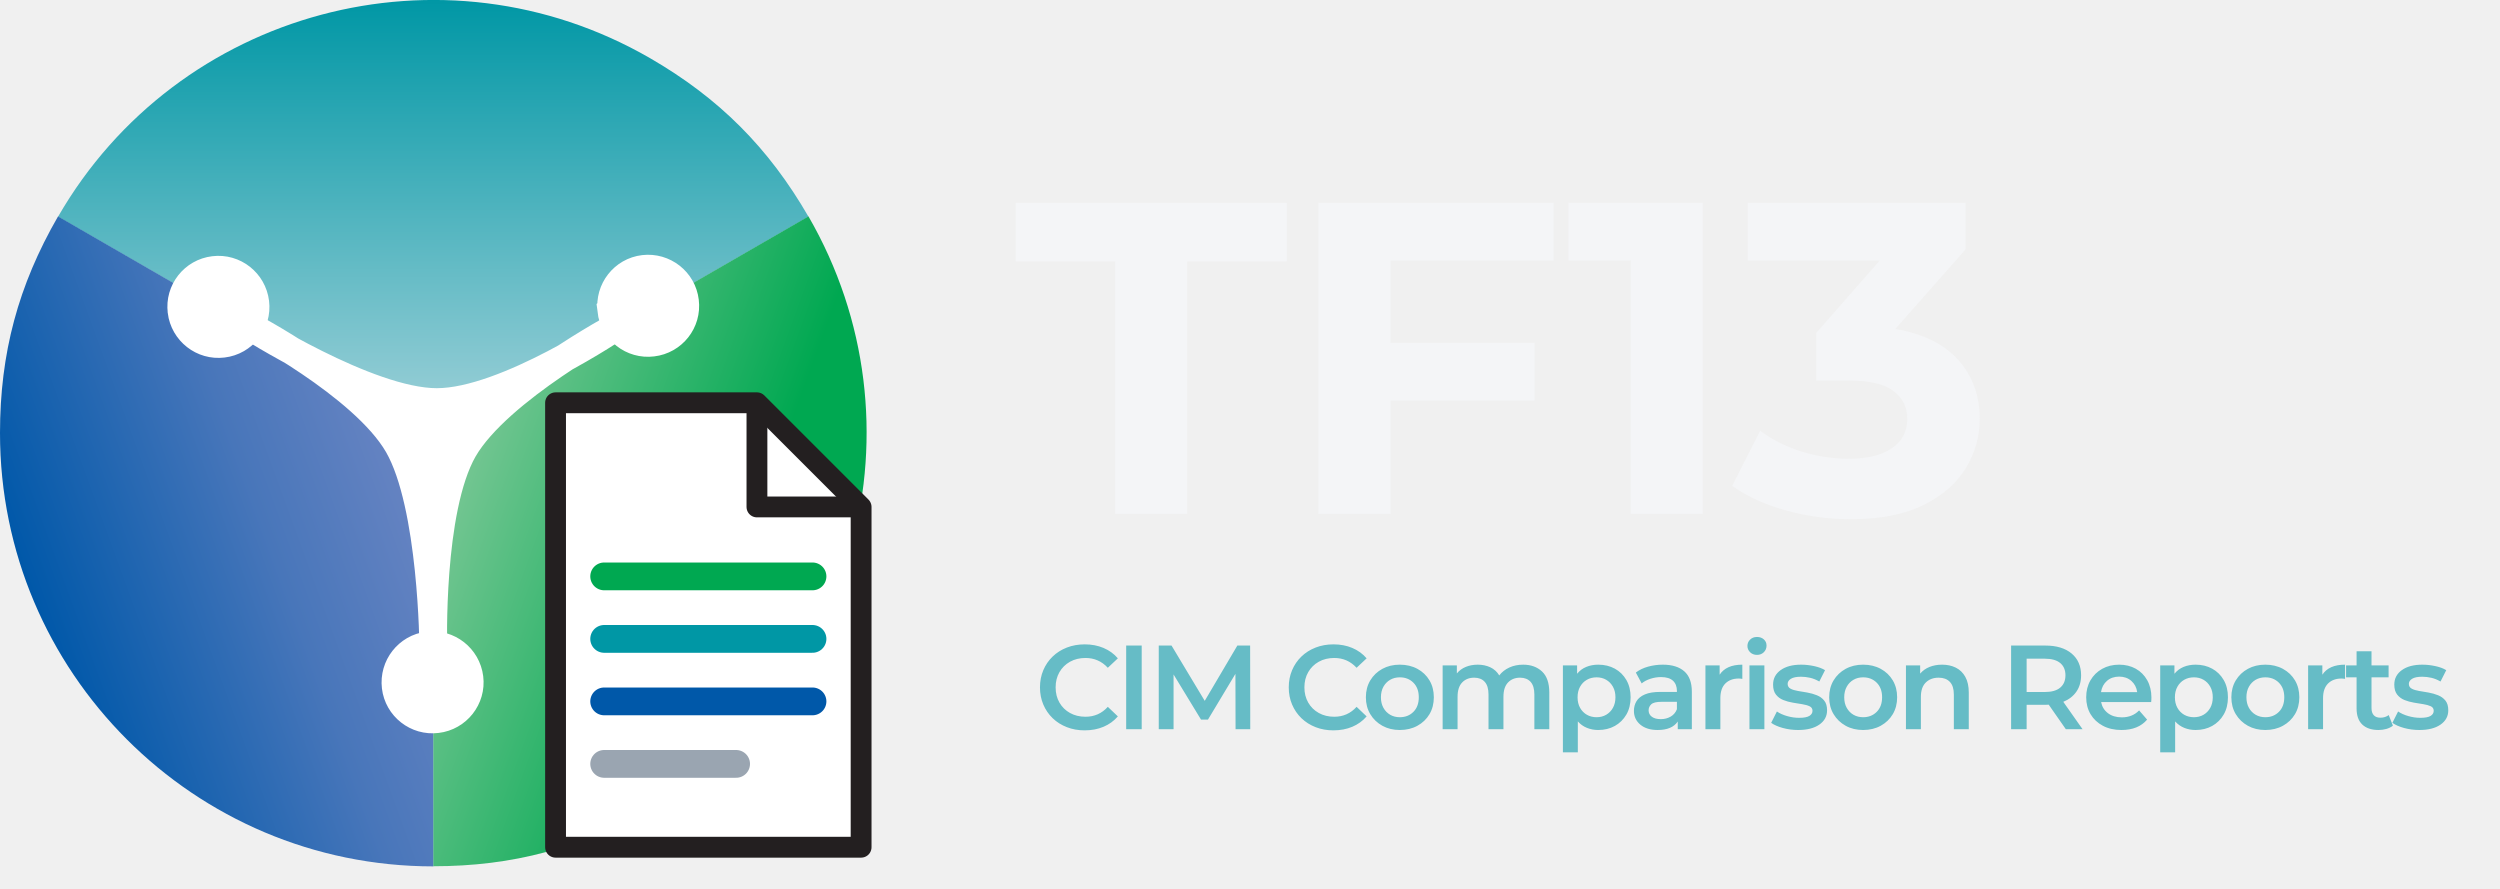
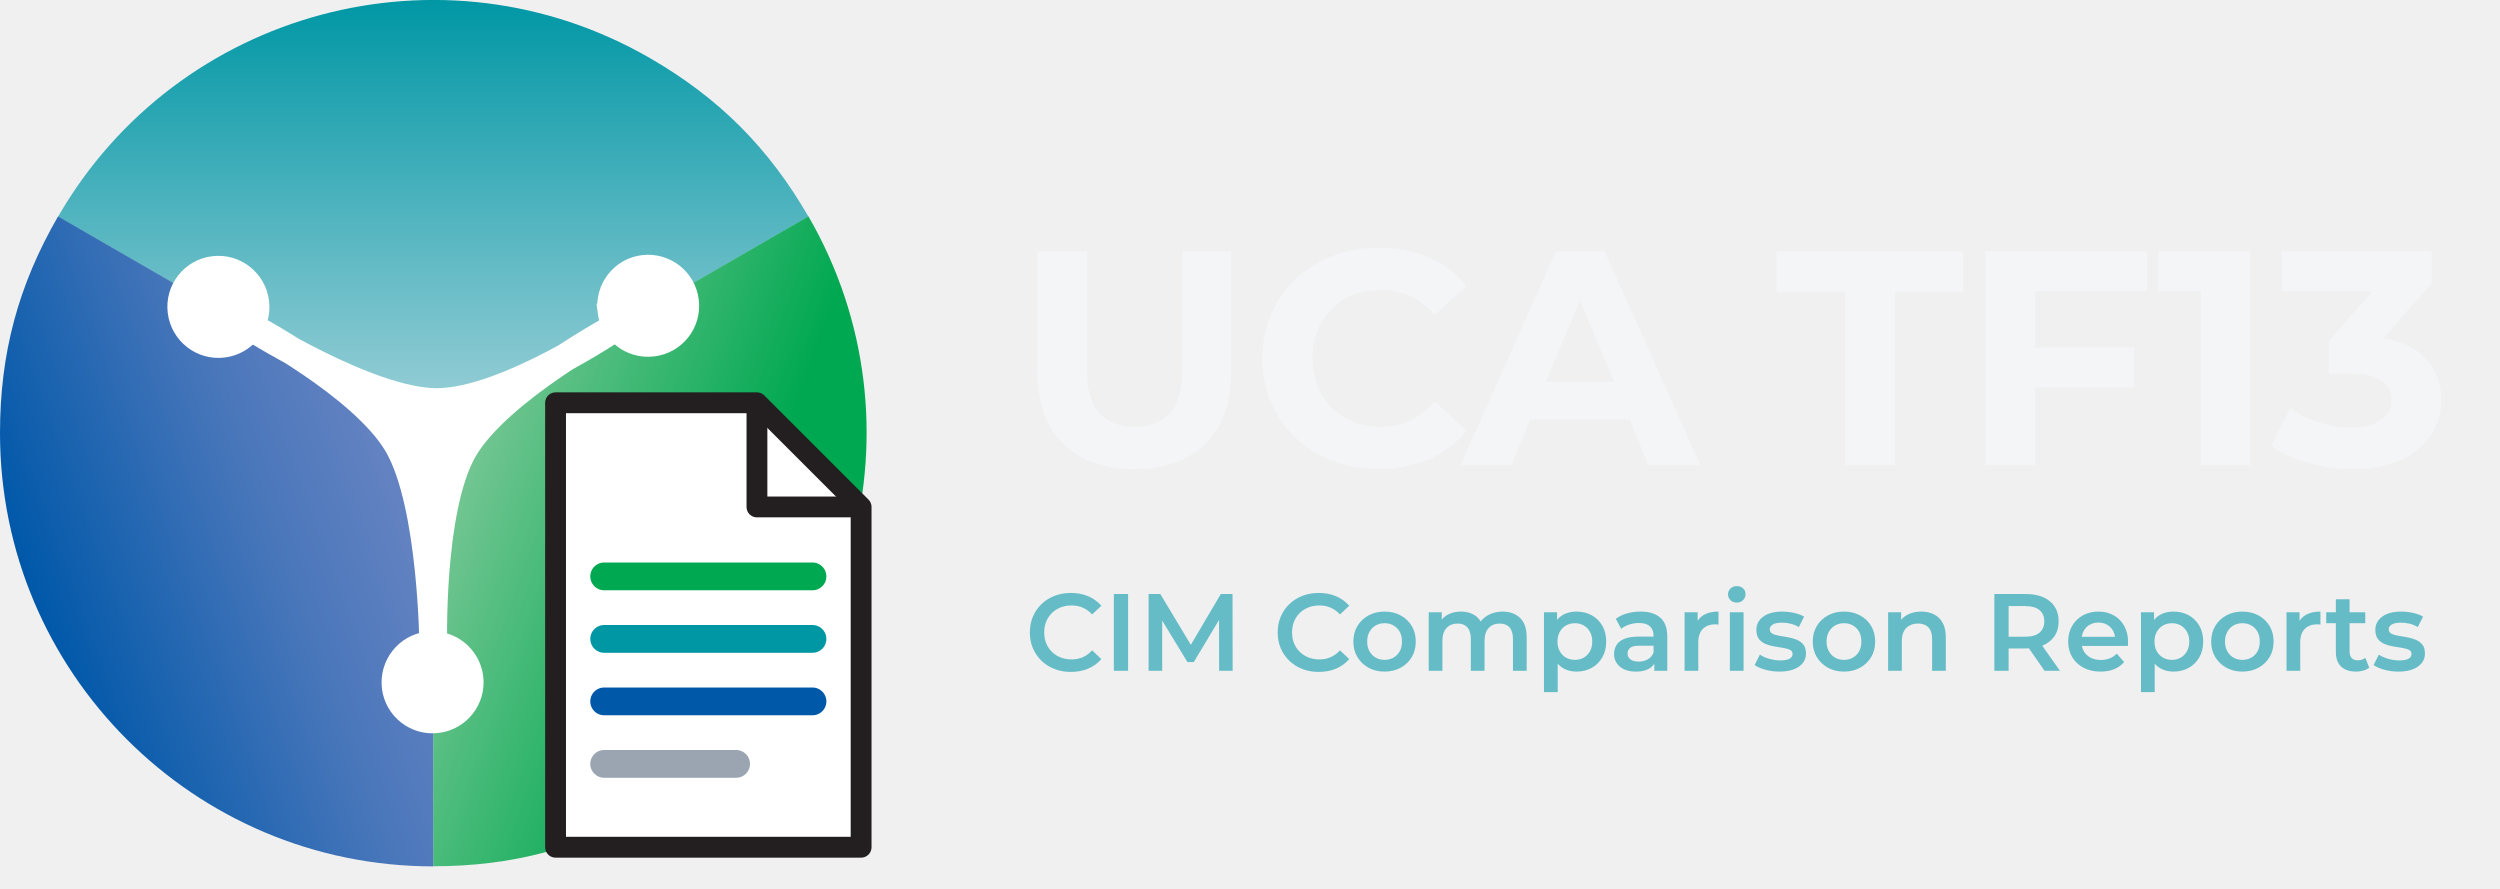
- <svg xmlns="http://www.w3.org/2000/svg" viewBox="0 0 180 64" role="img" aria-label="TF13 CIM Comparison Reports">
+ <svg xmlns="http://www.w3.org/2000/svg" viewBox="0 0 180 64" role="img" aria-label="UCA TF13 CIM Comparison Reports">
  <defs>
    <linearGradient id="t13-g1" x1="31.2" y1="0" x2="31.2" y2="31.2" gradientUnits="userSpaceOnUse">
      <stop offset="0" stop-color="#0097a5" />
      <stop offset=".63" stop-color="#66bcc6" />
      <stop offset="1" stop-color="#a0d1d9" />
    </linearGradient>
    <linearGradient id="t13-g2" x1="59.58" y1="44.39" x2="30.27" y2="33.72" gradientUnits="userSpaceOnUse">
      <stop offset=".23" stop-color="#00a851" />
      <stop offset="1" stop-color="#84ca9b" />
    </linearGradient>
    <linearGradient id="t13-g3" x1="32.12" y1="33.72" x2="2.8" y2="44.4" gradientUnits="userSpaceOnUse">
      <stop offset="0" stop-color="#6e87c4" />
      <stop offset=".44" stop-color="#4876ba" />
      <stop offset="1" stop-color="#0058a9" />
    </linearGradient>
  </defs>
  <path d="m31.2,31.2L4.18,15.6C12.79.68,31.87-4.43,46.79,4.18c4.97,2.87,8.55,6.45,11.42,11.42l-27.02,15.6Z" fill="url(#t13-g1)" />
  <path d="m31.19,31.18l27.02-15.6c8.62,14.92,3.5,34-11.42,42.61-4.97,2.87-9.86,4.18-15.6,4.18v-31.19Z" fill="url(#t13-g2)" />
  <path d="m31.19,31.18v31.2C13.96,62.37,0,48.41,0,31.18c0-5.74,1.31-10.63,4.18-15.6l27.02,15.6Z" fill="url(#t13-g3)" />
  <path d="m44.56,23.41s-8.12,5.54-13.11,5.54-13.68-5.58-13.68-5.58c0,0,8.39,4.35,10.89,8.68,2.49,4.32,2.54,14.64,2.54,14.64,0,0-.31-10,2.18-14.33,2.5-4.32,11.18-8.94,11.18-8.94Z" fill="#fff" stroke="#fff" stroke-width="2" />
  <path d="m28.67,49.43c-.16-1.37.81-2.61,2.17-2.78,1.37-.16,2.61.81,2.78,2.18.17,1.36-.81,2.61-2.18,2.77-1.36.17-2.61-.81-2.77-2.17Z" fill="#fff" stroke="#fff" stroke-width="2.36" />
  <path d="m13.25,22.39c-.17-1.37.81-2.61,2.17-2.77,1.37-.17,2.61.81,2.78,2.18.17,1.37-.81,2.61-2.17,2.77-1.37.17-2.61-.81-2.78-2.17Z" fill="#fff" stroke="#fff" stroke-width="2.36" />
  <path d="m44.2,22.31c-.16-1.37.81-2.61,2.17-2.77,1.36-.16,2.61.81,2.77,2.18.17,1.37-.81,2.61-2.18,2.77-1.36.17-2.61-.8-2.77-2.17Z" fill="#fff" stroke="#fff" stroke-width="2.36" />
  <path d="M40 29h14.5l7.5 7.5V61H40z" fill="#fff" stroke="#231f20" stroke-width="1.5" stroke-linejoin="round" />
  <path d="M54.5 29v7.5H62" fill="none" stroke="#231f20" stroke-width="1.5" stroke-linejoin="round" />
  <path d="M43.5 41.5h15" stroke="#00a851" stroke-width="2" stroke-linecap="round" />
  <path d="M43.5 46h15" stroke="#0097a5" stroke-width="2" stroke-linecap="round" />
  <path d="M43.5 50.5h15" stroke="#0058a9" stroke-width="2" stroke-linecap="round" />
  <path d="M43.5 55H53" stroke="#9aa5b1" stroke-width="2" stroke-linecap="round" />
-   <path d="M80.296 37.0V18.824H73.128V14.6H92.648V18.824H85.48V37.0Z M94.932 37.0V14.6H111.86V18.76H100.116V24.68H110.484V28.84H100.116V37.0Z M117.408 37.0V18.76H112.928V14.6H122.592V37.0Z M133.26 37.384Q130.892 37.384 128.62 36.76Q126.348 36.136 124.716 34.984L126.732 31.016Q128.012 31.976 129.692 32.504Q131.372 33.032 133.132 33.032Q135.084 33.032 136.204 32.28Q137.324 31.528 137.324 30.152Q137.324 28.904 136.332 28.152Q135.34 27.4 133.132 27.4H130.764V23.976L135.34 18.76H125.836V14.6H141.516V17.96L136.46 23.688Q139.468 24.2 141.004 25.928Q142.54 27.656 142.54 30.152Q142.54 32.04 141.548 33.688Q140.556 35.336 138.492 36.36Q136.428 37.384 133.26 37.384Z" fill="#f4f5f7" />
-   <path d="M78.095 52.586Q77.407 52.586 76.818 52.358Q76.229 52.13 75.794 51.713Q75.36 51.296 75.119 50.728Q74.878 50.161 74.878 49.49Q74.878 48.819 75.119 48.252Q75.36 47.684 75.794 47.267Q76.229 46.85 76.818 46.622Q77.407 46.394 78.103 46.394Q78.843 46.394 79.454 46.652Q80.064 46.91 80.486 47.4L79.763 48.08Q79.11 47.374 78.155 47.374Q77.527 47.374 77.041 47.645Q76.555 47.916 76.28 48.394Q76.005 48.871 76.005 49.49Q76.005 50.109 76.28 50.587Q76.555 51.064 77.041 51.335Q77.527 51.606 78.155 51.606Q79.118 51.606 79.763 50.892L80.486 51.58Q80.064 52.07 79.454 52.328Q78.843 52.586 78.095 52.586Z M81.085 52.5V46.48H82.203V52.5Z M83.43 52.5V46.48H84.35L86.741 50.462L89.089 46.48H90.009L90.018 52.5H88.96L88.951 48.518L86.973 51.812H86.474L84.496 48.561V52.5Z M96.006 52.586Q95.318 52.586 94.729 52.358Q94.14 52.13 93.706 51.713Q93.272 51.296 93.031 50.728Q92.79 50.161 92.79 49.49Q92.79 48.819 93.031 48.252Q93.272 47.684 93.706 47.267Q94.14 46.85 94.729 46.622Q95.318 46.394 96.015 46.394Q96.755 46.394 97.365 46.652Q97.976 46.91 98.397 47.4L97.675 48.08Q97.021 47.374 96.067 47.374Q95.439 47.374 94.953 47.645Q94.467 47.916 94.192 48.394Q93.917 48.871 93.917 49.49Q93.917 50.109 94.192 50.587Q94.467 51.064 94.953 51.335Q95.439 51.606 96.067 51.606Q97.03 51.606 97.675 50.892L98.397 51.58Q97.976 52.07 97.365 52.328Q96.755 52.586 96.006 52.586Z M100.785 52.56Q100.08 52.56 99.53 52.255Q98.979 51.95 98.661 51.421Q98.343 50.892 98.343 50.204Q98.343 49.516 98.661 48.987Q98.979 48.458 99.53 48.157Q100.08 47.856 100.785 47.856Q101.499 47.856 102.054 48.157Q102.609 48.458 102.923 48.987Q103.236 49.516 103.236 50.204Q103.236 50.892 102.923 51.421Q102.609 51.95 102.054 52.255Q101.499 52.56 100.785 52.56ZM100.785 51.64Q101.379 51.64 101.766 51.253Q102.153 50.866 102.153 50.204Q102.153 49.542 101.766 49.155Q101.379 48.768 100.785 48.768Q100.398 48.768 100.093 48.944Q99.788 49.12 99.607 49.443Q99.427 49.765 99.427 50.204Q99.427 50.642 99.607 50.965Q99.788 51.287 100.093 51.464Q100.398 51.64 100.785 51.64Z M103.87 52.5V47.908H104.894V48.484Q105.152 48.174 105.539 48.015Q105.926 47.856 106.399 47.856Q106.897 47.856 107.302 48.045Q107.706 48.234 107.947 48.63Q108.222 48.269 108.669 48.062Q109.116 47.856 109.667 47.856Q110.501 47.856 111.025 48.346Q111.55 48.836 111.55 49.868V52.5H110.475V50.006Q110.475 49.395 110.204 49.094Q109.933 48.793 109.443 48.793Q108.91 48.793 108.579 49.137Q108.248 49.481 108.248 50.169V52.5H107.173V50.006Q107.173 49.395 106.902 49.094Q106.631 48.793 106.141 48.793Q105.607 48.793 105.276 49.137Q104.945 49.481 104.945 50.169V52.5Z M115.073 52.56Q114.635 52.56 114.256 52.405Q113.878 52.251 113.603 51.941V54.168H112.528V47.908H113.551V48.51Q113.826 48.174 114.218 48.015Q114.609 47.856 115.073 47.856Q115.744 47.856 116.269 48.144Q116.793 48.432 117.099 48.961Q117.404 49.49 117.404 50.204Q117.404 50.918 117.099 51.447Q116.793 51.975 116.269 52.268Q115.744 52.56 115.073 52.56ZM114.953 51.64Q115.34 51.64 115.645 51.464Q115.95 51.287 116.131 50.965Q116.312 50.642 116.312 50.204Q116.312 49.765 116.131 49.443Q115.95 49.12 115.645 48.944Q115.34 48.768 114.953 48.768Q114.566 48.768 114.256 48.944Q113.947 49.12 113.766 49.443Q113.585 49.765 113.585 50.204Q113.585 50.642 113.766 50.965Q113.947 51.287 114.256 51.464Q114.566 51.64 114.953 51.64Z M120.798 52.5V51.95Q120.385 52.56 119.353 52.56Q118.562 52.56 118.102 52.173Q117.642 51.786 117.642 51.184Q117.642 50.797 117.827 50.488Q118.012 50.178 118.433 49.997Q118.855 49.817 119.551 49.817H120.738V49.748Q120.738 49.275 120.454 49.013Q120.17 48.75 119.594 48.75Q119.207 48.75 118.833 48.871Q118.459 48.991 118.201 49.206L117.78 48.424Q118.149 48.14 118.661 47.998Q119.173 47.856 119.723 47.856Q120.721 47.856 121.267 48.333Q121.813 48.811 121.813 49.808V52.5ZM120.738 51.064V50.531H119.629Q119.078 50.531 118.889 50.711Q118.7 50.892 118.7 51.141Q118.7 51.434 118.932 51.606Q119.164 51.778 119.577 51.778Q119.973 51.778 120.286 51.597Q120.6 51.416 120.738 51.064Z M122.791 52.5V47.908H123.814V48.578Q124.287 47.856 125.448 47.856V48.879Q125.379 48.871 125.319 48.862Q125.259 48.854 125.199 48.854Q124.588 48.854 124.227 49.21Q123.866 49.567 123.866 50.273V52.5Z M125.961 52.5V47.908H127.036V52.5ZM126.503 47.151Q126.202 47.151 126.009 46.962Q125.815 46.772 125.815 46.506Q125.815 46.239 126.009 46.05Q126.202 45.861 126.503 45.861Q126.804 45.861 126.998 46.037Q127.191 46.213 127.191 46.48Q127.191 46.764 126.998 46.957Q126.804 47.151 126.503 47.151Z M129.468 52.56Q128.891 52.56 128.362 52.414Q127.834 52.268 127.524 52.044L127.937 51.227Q128.238 51.434 128.672 51.558Q129.106 51.683 129.536 51.683Q130.052 51.683 130.276 51.545Q130.5 51.408 130.5 51.176Q130.5 50.952 130.293 50.853Q130.087 50.754 129.764 50.703Q129.442 50.651 129.081 50.591Q128.719 50.531 128.397 50.402Q128.074 50.273 127.868 50.01Q127.662 49.748 127.662 49.292Q127.662 48.639 128.208 48.247Q128.754 47.856 129.683 47.856Q130.138 47.856 130.616 47.959Q131.093 48.062 131.403 48.252L130.99 49.069Q130.663 48.879 130.332 48.802Q130.001 48.725 129.674 48.725Q129.184 48.725 128.947 48.871Q128.711 49.017 128.711 49.241Q128.711 49.473 128.917 49.585Q129.124 49.696 129.446 49.748Q129.769 49.8 130.13 49.864Q130.491 49.929 130.813 50.058Q131.136 50.187 131.342 50.44Q131.549 50.694 131.549 51.141Q131.549 51.786 130.99 52.173Q130.431 52.56 129.468 52.56Z M134.143 52.56Q133.438 52.56 132.888 52.255Q132.337 51.95 132.019 51.421Q131.701 50.892 131.701 50.204Q131.701 49.516 132.019 48.987Q132.337 48.458 132.888 48.157Q133.438 47.856 134.143 47.856Q134.857 47.856 135.412 48.157Q135.966 48.458 136.28 48.987Q136.594 49.516 136.594 50.204Q136.594 50.892 136.28 51.421Q135.966 51.95 135.412 52.255Q134.857 52.56 134.143 52.56ZM134.143 51.64Q134.737 51.64 135.124 51.253Q135.511 50.866 135.511 50.204Q135.511 49.542 135.124 49.155Q134.737 48.768 134.143 48.768Q133.756 48.768 133.451 48.944Q133.146 49.12 132.965 49.443Q132.784 49.765 132.784 50.204Q132.784 50.642 132.965 50.965Q133.146 51.287 133.451 51.464Q133.756 51.64 134.143 51.64Z M137.228 52.5V47.908H138.251V48.501Q138.518 48.183 138.927 48.019Q139.335 47.856 139.834 47.856Q140.384 47.856 140.819 48.071Q141.253 48.286 141.502 48.733Q141.752 49.18 141.752 49.868V52.5H140.677V50.006Q140.677 49.395 140.389 49.094Q140.1 48.793 139.584 48.793Q139.008 48.793 138.656 49.142Q138.303 49.49 138.303 50.178V52.5Z M144.799 52.5V46.48H147.267Q148.471 46.48 149.155 47.052Q149.839 47.624 149.839 48.621Q149.839 49.309 149.503 49.795Q149.168 50.281 148.557 50.531L149.942 52.5H148.738L147.508 50.737Q147.396 50.746 147.276 50.746H145.917V52.5ZM145.917 49.825H147.224Q147.964 49.825 148.338 49.507Q148.712 49.189 148.712 48.621Q148.712 48.054 148.338 47.74Q147.964 47.426 147.224 47.426H145.917Z M152.743 52.56Q151.978 52.56 151.406 52.255Q150.834 51.95 150.52 51.421Q150.206 50.892 150.206 50.204Q150.206 49.516 150.511 48.987Q150.817 48.458 151.354 48.157Q151.892 47.856 152.58 47.856Q153.25 47.856 153.775 48.148Q154.3 48.441 154.601 48.978Q154.902 49.516 154.902 50.23Q154.902 50.298 154.897 50.384Q154.893 50.47 154.884 50.548H151.281Q151.376 51.047 151.771 51.348Q152.167 51.649 152.769 51.649Q153.534 51.649 154.016 51.15L154.592 51.812Q153.956 52.56 152.743 52.56ZM151.272 49.834H153.878Q153.809 49.335 153.457 49.026Q153.104 48.716 152.58 48.716Q152.055 48.716 151.702 49.021Q151.35 49.327 151.272 49.834Z M158.081 52.56Q157.642 52.56 157.264 52.405Q156.886 52.251 156.61 51.941V54.168H155.535V47.908H156.559V48.51Q156.834 48.174 157.225 48.015Q157.617 47.856 158.081 47.856Q158.752 47.856 159.276 48.144Q159.801 48.432 160.106 48.961Q160.412 49.49 160.412 50.204Q160.412 50.918 160.106 51.447Q159.801 51.975 159.276 52.268Q158.752 52.56 158.081 52.56ZM157.961 51.64Q158.348 51.64 158.653 51.464Q158.958 51.287 159.139 50.965Q159.319 50.642 159.319 50.204Q159.319 49.765 159.139 49.443Q158.958 49.12 158.653 48.944Q158.348 48.768 157.961 48.768Q157.574 48.768 157.264 48.944Q156.954 49.12 156.774 49.443Q156.593 49.765 156.593 50.204Q156.593 50.642 156.774 50.965Q156.954 51.287 157.264 51.464Q157.574 51.64 157.961 51.64Z M163.101 52.56Q162.395 52.56 161.845 52.255Q161.295 51.95 160.976 51.421Q160.658 50.892 160.658 50.204Q160.658 49.516 160.976 48.987Q161.295 48.458 161.845 48.157Q162.395 47.856 163.101 47.856Q163.814 47.856 164.369 48.157Q164.924 48.458 165.238 48.987Q165.552 49.516 165.552 50.204Q165.552 50.892 165.238 51.421Q164.924 51.95 164.369 52.255Q163.814 52.56 163.101 52.56ZM163.101 51.64Q163.694 51.64 164.081 51.253Q164.468 50.866 164.468 50.204Q164.468 49.542 164.081 49.155Q163.694 48.768 163.101 48.768Q162.714 48.768 162.408 48.944Q162.103 49.12 161.922 49.443Q161.742 49.765 161.742 50.204Q161.742 50.642 161.922 50.965Q162.103 51.287 162.408 51.464Q162.714 51.64 163.101 51.64Z M166.185 52.5V47.908H167.209V48.578Q167.682 47.856 168.843 47.856V48.879Q168.774 48.871 168.714 48.862Q168.654 48.854 168.593 48.854Q167.983 48.854 167.622 49.21Q167.26 49.567 167.26 50.273V52.5Z M171.257 52.56Q170.5 52.56 170.087 52.169Q169.674 51.778 169.674 51.012V48.768H168.917V47.908H169.674V46.893H170.749V47.908H171.979V48.768H170.749V50.986Q170.749 51.322 170.913 51.498Q171.076 51.674 171.386 51.674Q171.738 51.674 171.988 51.485L172.289 52.251Q172.091 52.405 171.82 52.483Q171.549 52.56 171.257 52.56Z M174.195 52.56Q173.619 52.56 173.09 52.414Q172.561 52.268 172.252 52.044L172.664 51.227Q172.965 51.434 173.4 51.558Q173.834 51.683 174.264 51.683Q174.78 51.683 175.004 51.545Q175.227 51.408 175.227 51.176Q175.227 50.952 175.021 50.853Q174.814 50.754 174.492 50.703Q174.169 50.651 173.808 50.591Q173.447 50.531 173.124 50.402Q172.802 50.273 172.596 50.01Q172.389 49.748 172.389 49.292Q172.389 48.639 172.935 48.247Q173.481 47.856 174.41 47.856Q174.866 47.856 175.343 47.959Q175.821 48.062 176.13 48.252L175.717 49.069Q175.391 48.879 175.059 48.802Q174.728 48.725 174.402 48.725Q173.911 48.725 173.675 48.871Q173.438 49.017 173.438 49.241Q173.438 49.473 173.645 49.585Q173.851 49.696 174.174 49.748Q174.496 49.8 174.857 49.864Q175.219 49.929 175.541 50.058Q175.864 50.187 176.07 50.44Q176.276 50.694 176.276 51.141Q176.276 51.786 175.717 52.173Q175.158 52.56 174.195 52.56Z" fill="#66bcc6" />
+   <path d="M81.668 33.764Q78.39 33.764 76.542 31.938Q74.694 30.112 74.694 26.724V18.1H78.258V26.592Q78.258 28.792 79.16 29.76Q80.062 30.728 81.69 30.728Q83.318 30.728 84.22 29.76Q85.122 28.792 85.122 26.592V18.1H88.642V26.724Q88.642 30.112 86.794 31.938Q84.946 33.764 81.668 33.764Z M99.232 33.764Q97.45 33.764 95.921 33.17Q94.392 32.576 93.27 31.509Q92.148 30.442 91.521 28.99Q90.894 27.538 90.894 25.8Q90.894 24.062 91.521 22.61Q92.148 21.158 93.281 20.091Q94.414 19.024 95.932 18.43Q97.45 17.836 99.254 17.836Q101.256 17.836 102.884 18.54Q104.512 19.244 105.59 20.564L103.302 22.676Q101.718 20.872 99.43 20.872Q97.978 20.872 96.867 21.499Q95.756 22.126 95.129 23.237Q94.502 24.348 94.502 25.8Q94.502 27.252 95.129 28.363Q95.756 29.474 96.867 30.101Q97.978 30.728 99.43 30.728Q101.718 30.728 103.302 28.902L105.59 31.014Q104.512 32.356 102.884 33.06Q101.256 33.764 99.232 33.764Z M105.158 33.5 112.022 18.1H115.542L122.428 33.5H118.688L117.324 30.2H110.174L108.81 33.5ZM111.296 27.494H116.202L113.76 21.62Z M132.85 33.5V21.004H127.922V18.1H141.342V21.004H136.414V33.5Z M142.956 33.5V18.1H154.594V20.96H146.52V25.03H153.648V27.89H146.52V33.5Z M158.452 33.5V20.96H155.372V18.1H162.016V33.5Z M169.394 33.764Q167.766 33.764 166.204 33.335Q164.642 32.906 163.52 32.114L164.906 29.386Q165.786 30.046 166.941 30.409Q168.096 30.772 169.306 30.772Q170.648 30.772 171.418 30.255Q172.188 29.738 172.188 28.792Q172.188 27.934 171.506 27.417Q170.824 26.9 169.306 26.9H167.678V24.546L170.824 20.96H164.29V18.1H175.07V20.41L171.594 24.348Q173.662 24.7 174.718 25.888Q175.774 27.076 175.774 28.792Q175.774 30.09 175.092 31.223Q174.41 32.356 172.991 33.06Q171.572 33.764 169.394 33.764Z" fill="#f4f5f7" />
+   <path d="M77.102 48.379Q76.47 48.379 75.929 48.17Q75.388 47.96 74.989 47.577Q74.59 47.194 74.369 46.673Q74.148 46.151 74.148 45.535Q74.148 44.919 74.369 44.397Q74.59 43.876 74.989 43.493Q75.388 43.11 75.929 42.9Q76.47 42.691 77.11 42.691Q77.79 42.691 78.35 42.928Q78.911 43.165 79.298 43.615L78.635 44.239Q78.034 43.592 77.157 43.592Q76.581 43.592 76.134 43.84Q75.688 44.089 75.435 44.528Q75.182 44.966 75.182 45.535Q75.182 46.104 75.435 46.542Q75.688 46.981 76.134 47.23Q76.581 47.478 77.157 47.478Q78.042 47.478 78.635 46.823L79.298 47.455Q78.911 47.905 78.35 48.142Q77.79 48.379 77.102 48.379Z M80.197 48.3V42.77H81.224V48.3Z M82.699 48.3V42.77H83.544L85.74 46.428L87.897 42.77H88.742L88.75 48.3H87.778L87.77 44.642L85.953 47.668H85.495L83.678 44.682V48.3Z M94.947 48.379Q94.315 48.379 93.774 48.17Q93.233 47.96 92.834 47.577Q92.435 47.194 92.213 46.673Q91.992 46.151 91.992 45.535Q91.992 44.919 92.213 44.397Q92.435 43.876 92.834 43.493Q93.233 43.11 93.774 42.9Q94.315 42.691 94.955 42.691Q95.634 42.691 96.195 42.928Q96.756 43.165 97.143 43.615L96.479 44.239Q95.879 43.592 95.002 43.592Q94.425 43.592 93.979 43.84Q93.533 44.089 93.28 44.528Q93.027 44.966 93.027 45.535Q93.027 46.104 93.28 46.542Q93.533 46.981 93.979 47.23Q94.425 47.478 95.002 47.478Q95.887 47.478 96.479 46.823L97.143 47.455Q96.756 47.905 96.195 48.142Q95.634 48.379 94.947 48.379Z M99.685 48.355Q99.037 48.355 98.531 48.075Q98.026 47.794 97.733 47.309Q97.441 46.823 97.441 46.191Q97.441 45.559 97.733 45.073Q98.026 44.587 98.531 44.31Q99.037 44.034 99.685 44.034Q100.34 44.034 100.85 44.31Q101.359 44.587 101.648 45.073Q101.936 45.559 101.936 46.191Q101.936 46.823 101.648 47.309Q101.359 47.794 100.85 48.075Q100.34 48.355 99.685 48.355ZM99.685 47.51Q100.23 47.51 100.585 47.154Q100.941 46.799 100.941 46.191Q100.941 45.582 100.585 45.227Q100.23 44.871 99.685 44.871Q99.329 44.871 99.049 45.033Q98.768 45.195 98.602 45.492Q98.436 45.788 98.436 46.191Q98.436 46.594 98.602 46.89Q98.768 47.186 99.049 47.348Q99.329 47.51 99.685 47.51Z M102.866 48.3V44.081H103.806V44.611Q104.043 44.326 104.399 44.18Q104.754 44.034 105.189 44.034Q105.647 44.034 106.018 44.208Q106.389 44.382 106.611 44.745Q106.863 44.413 107.274 44.224Q107.685 44.034 108.191 44.034Q108.957 44.034 109.439 44.484Q109.921 44.935 109.921 45.883V48.3H108.933V46.009Q108.933 45.448 108.684 45.172Q108.435 44.895 107.985 44.895Q107.495 44.895 107.191 45.211Q106.887 45.527 106.887 46.159V48.3H105.9V46.009Q105.9 45.448 105.651 45.172Q105.402 44.895 104.952 44.895Q104.462 44.895 104.158 45.211Q103.853 45.527 103.853 46.159V48.3Z M113.505 48.355Q113.102 48.355 112.754 48.213Q112.407 48.071 112.154 47.786V49.833H111.166V44.081H112.107V44.634Q112.359 44.326 112.719 44.18Q113.078 44.034 113.505 44.034Q114.121 44.034 114.603 44.299Q115.085 44.563 115.365 45.049Q115.646 45.535 115.646 46.191Q115.646 46.846 115.365 47.332Q115.085 47.818 114.603 48.087Q114.121 48.355 113.505 48.355ZM113.394 47.51Q113.75 47.51 114.03 47.348Q114.311 47.186 114.477 46.89Q114.642 46.594 114.642 46.191Q114.642 45.788 114.477 45.492Q114.311 45.195 114.03 45.033Q113.75 44.871 113.394 44.871Q113.039 44.871 112.754 45.033Q112.47 45.195 112.304 45.492Q112.138 45.788 112.138 46.191Q112.138 46.594 112.304 46.89Q112.47 47.186 112.754 47.348Q113.039 47.51 113.394 47.51Z M119.112 48.3V47.794Q118.732 48.355 117.784 48.355Q117.058 48.355 116.635 48Q116.212 47.644 116.212 47.091Q116.212 46.736 116.382 46.451Q116.552 46.167 116.939 46.001Q117.326 45.835 117.966 45.835H119.056V45.772Q119.056 45.337 118.796 45.097Q118.535 44.856 118.006 44.856Q117.65 44.856 117.306 44.966Q116.963 45.077 116.726 45.274L116.339 44.555Q116.678 44.295 117.148 44.164Q117.618 44.034 118.124 44.034Q119.04 44.034 119.542 44.472Q120.044 44.911 120.044 45.827V48.3ZM119.056 46.981V46.491H118.037Q117.532 46.491 117.358 46.657Q117.184 46.823 117.184 47.052Q117.184 47.32 117.397 47.478Q117.611 47.636 117.99 47.636Q118.353 47.636 118.642 47.47Q118.93 47.305 119.056 46.981Z M121.29 48.3V44.081H122.23V44.698Q122.664 44.034 123.731 44.034V44.974Q123.668 44.966 123.612 44.958Q123.557 44.95 123.502 44.95Q122.941 44.95 122.609 45.278Q122.277 45.606 122.277 46.254V48.3Z M124.55 48.3V44.081H125.538V48.3ZM125.048 43.386Q124.771 43.386 124.593 43.212Q124.416 43.039 124.416 42.794Q124.416 42.549 124.593 42.375Q124.771 42.201 125.048 42.201Q125.324 42.201 125.502 42.363Q125.68 42.525 125.68 42.77Q125.68 43.031 125.502 43.208Q125.324 43.386 125.048 43.386Z M128.118 48.355Q127.589 48.355 127.103 48.221Q126.617 48.087 126.333 47.881L126.712 47.131Q126.989 47.32 127.388 47.435Q127.787 47.549 128.182 47.549Q128.656 47.549 128.861 47.423Q129.066 47.297 129.066 47.083Q129.066 46.878 128.877 46.787Q128.687 46.696 128.391 46.649Q128.095 46.601 127.763 46.546Q127.431 46.491 127.135 46.372Q126.839 46.254 126.649 46.013Q126.459 45.772 126.459 45.353Q126.459 44.753 126.961 44.393Q127.463 44.034 128.316 44.034Q128.735 44.034 129.173 44.129Q129.612 44.224 129.896 44.397L129.517 45.148Q129.217 44.974 128.912 44.903Q128.608 44.832 128.308 44.832Q127.858 44.832 127.641 44.966Q127.423 45.1 127.423 45.306Q127.423 45.519 127.613 45.622Q127.802 45.725 128.099 45.772Q128.395 45.819 128.727 45.879Q129.059 45.938 129.355 46.056Q129.651 46.175 129.841 46.408Q130.03 46.641 130.03 47.052Q130.03 47.644 129.517 48Q129.003 48.355 128.118 48.355Z M132.761 48.355Q132.114 48.355 131.608 48.075Q131.102 47.794 130.81 47.309Q130.518 46.823 130.518 46.191Q130.518 45.559 130.81 45.073Q131.102 44.587 131.608 44.31Q132.114 44.034 132.761 44.034Q133.417 44.034 133.927 44.31Q134.436 44.587 134.725 45.073Q135.013 45.559 135.013 46.191Q135.013 46.823 134.725 47.309Q134.436 47.794 133.927 48.075Q133.417 48.355 132.761 48.355ZM132.761 47.51Q133.306 47.51 133.662 47.154Q134.017 46.799 134.017 46.191Q134.017 45.582 133.662 45.227Q133.306 44.871 132.761 44.871Q132.406 44.871 132.125 45.033Q131.845 45.195 131.679 45.492Q131.513 45.788 131.513 46.191Q131.513 46.594 131.679 46.89Q131.845 47.186 132.125 47.348Q132.406 47.51 132.761 47.51Z M135.943 48.3V44.081H136.883V44.627Q137.128 44.334 137.503 44.184Q137.878 44.034 138.336 44.034Q138.842 44.034 139.241 44.231Q139.64 44.429 139.869 44.84Q140.098 45.251 140.098 45.883V48.3H139.111V46.009Q139.111 45.448 138.846 45.172Q138.581 44.895 138.107 44.895Q137.578 44.895 137.254 45.215Q136.93 45.535 136.93 46.167V48.3Z M143.593 48.3V42.77H145.86Q146.966 42.77 147.595 43.295Q148.223 43.821 148.223 44.737Q148.223 45.369 147.914 45.815Q147.606 46.262 147.045 46.491L148.317 48.3H147.211L146.082 46.68Q145.979 46.688 145.868 46.688H144.62V48.3ZM144.62 45.843H145.821Q146.5 45.843 146.844 45.551Q147.188 45.258 147.188 44.737Q147.188 44.216 146.844 43.927Q146.5 43.639 145.821 43.639H144.62Z M151.238 48.355Q150.535 48.355 150.01 48.075Q149.484 47.794 149.196 47.309Q148.908 46.823 148.908 46.191Q148.908 45.559 149.188 45.073Q149.468 44.587 149.962 44.31Q150.456 44.034 151.088 44.034Q151.704 44.034 152.186 44.303Q152.668 44.571 152.944 45.065Q153.221 45.559 153.221 46.214Q153.221 46.278 153.217 46.357Q153.213 46.436 153.205 46.507H149.895Q149.982 46.965 150.345 47.241Q150.709 47.518 151.262 47.518Q151.965 47.518 152.407 47.06L152.937 47.668Q152.352 48.355 151.238 48.355ZM149.887 45.851H152.281Q152.218 45.393 151.894 45.108Q151.57 44.824 151.088 44.824Q150.606 44.824 150.282 45.104Q149.958 45.385 149.887 45.851Z M156.489 48.355Q156.086 48.355 155.739 48.213Q155.391 48.071 155.138 47.786V49.833H154.151V44.081H155.091V44.634Q155.344 44.326 155.703 44.18Q156.063 44.034 156.489 44.034Q157.105 44.034 157.587 44.299Q158.069 44.563 158.35 45.049Q158.63 45.535 158.63 46.191Q158.63 46.846 158.35 47.332Q158.069 47.818 157.587 48.087Q157.105 48.355 156.489 48.355ZM156.379 47.51Q156.734 47.51 157.015 47.348Q157.295 47.186 157.461 46.89Q157.627 46.594 157.627 46.191Q157.627 45.788 157.461 45.492Q157.295 45.195 157.015 45.033Q156.734 44.871 156.379 44.871Q156.023 44.871 155.739 45.033Q155.454 45.195 155.288 45.492Q155.123 45.788 155.123 46.191Q155.123 46.594 155.288 46.89Q155.454 47.186 155.739 47.348Q156.023 47.51 156.379 47.51Z M161.448 48.355Q160.8 48.355 160.295 48.075Q159.789 47.794 159.497 47.309Q159.204 46.823 159.204 46.191Q159.204 45.559 159.497 45.073Q159.789 44.587 160.295 44.31Q160.8 44.034 161.448 44.034Q162.104 44.034 162.613 44.31Q163.123 44.587 163.411 45.073Q163.7 45.559 163.7 46.191Q163.7 46.823 163.411 47.309Q163.123 47.794 162.613 48.075Q162.104 48.355 161.448 48.355ZM161.448 47.51Q161.993 47.51 162.349 47.154Q162.704 46.799 162.704 46.191Q162.704 45.582 162.349 45.227Q161.993 44.871 161.448 44.871Q161.093 44.871 160.812 45.033Q160.532 45.195 160.366 45.492Q160.2 45.788 160.2 46.191Q160.2 46.594 160.366 46.89Q160.532 47.186 160.812 47.348Q161.093 47.51 161.448 47.51Z M164.629 48.3V44.081H165.57V44.698Q166.004 44.034 167.071 44.034V44.974Q167.007 44.966 166.952 44.958Q166.897 44.95 166.841 44.95Q166.281 44.95 165.949 45.278Q165.617 45.606 165.617 46.254V48.3Z M169.636 48.355Q168.941 48.355 168.561 47.996Q168.182 47.636 168.182 46.933V44.871H167.487V44.081H168.182V43.149H169.17V44.081H170.299V44.871H169.17V46.91Q169.17 47.218 169.32 47.38Q169.47 47.542 169.754 47.542Q170.078 47.542 170.307 47.368L170.584 48.071Q170.402 48.213 170.153 48.284Q169.904 48.355 169.636 48.355Z M172.683 48.355Q172.154 48.355 171.668 48.221Q171.182 48.087 170.897 47.881L171.277 47.131Q171.553 47.32 171.952 47.435Q172.351 47.549 172.746 47.549Q173.22 47.549 173.425 47.423Q173.631 47.297 173.631 47.083Q173.631 46.878 173.441 46.787Q173.252 46.696 172.955 46.649Q172.659 46.601 172.327 46.546Q171.996 46.491 171.699 46.372Q171.403 46.254 171.213 46.013Q171.024 45.772 171.024 45.353Q171.024 44.753 171.525 44.393Q172.027 44.034 172.88 44.034Q173.299 44.034 173.737 44.129Q174.176 44.224 174.46 44.397L174.081 45.148Q173.781 44.974 173.477 44.903Q173.173 44.832 172.872 44.832Q172.422 44.832 172.205 44.966Q171.988 45.1 171.988 45.306Q171.988 45.519 172.177 45.622Q172.367 45.725 172.663 45.772Q172.959 45.819 173.291 45.879Q173.623 45.938 173.919 46.056Q174.215 46.175 174.405 46.408Q174.595 46.641 174.595 47.052Q174.595 47.644 174.081 48Q173.568 48.355 172.683 48.355Z" fill="#66bcc6" />
</svg>
